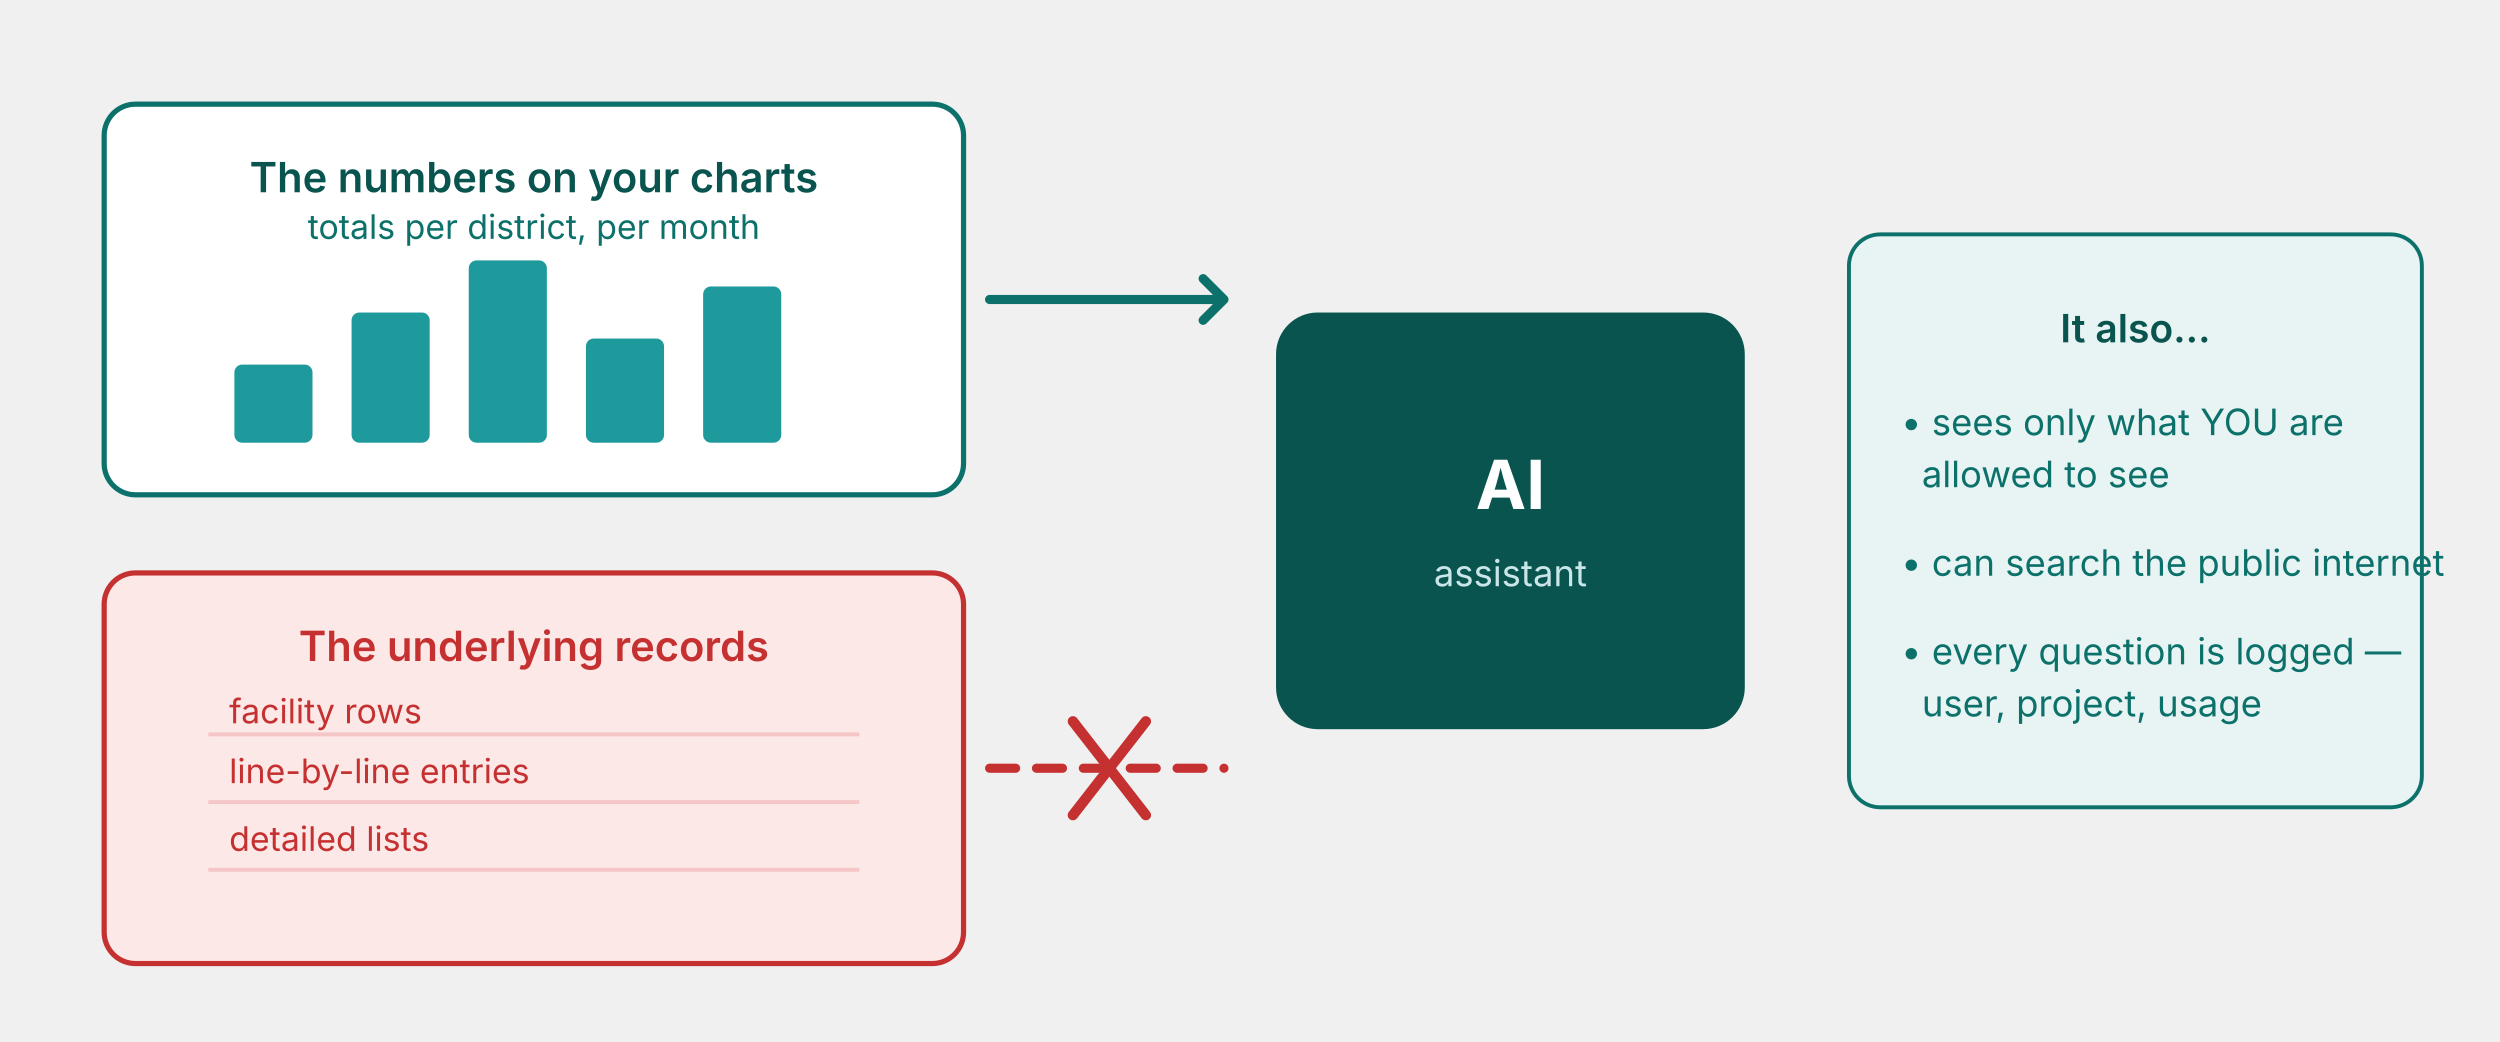
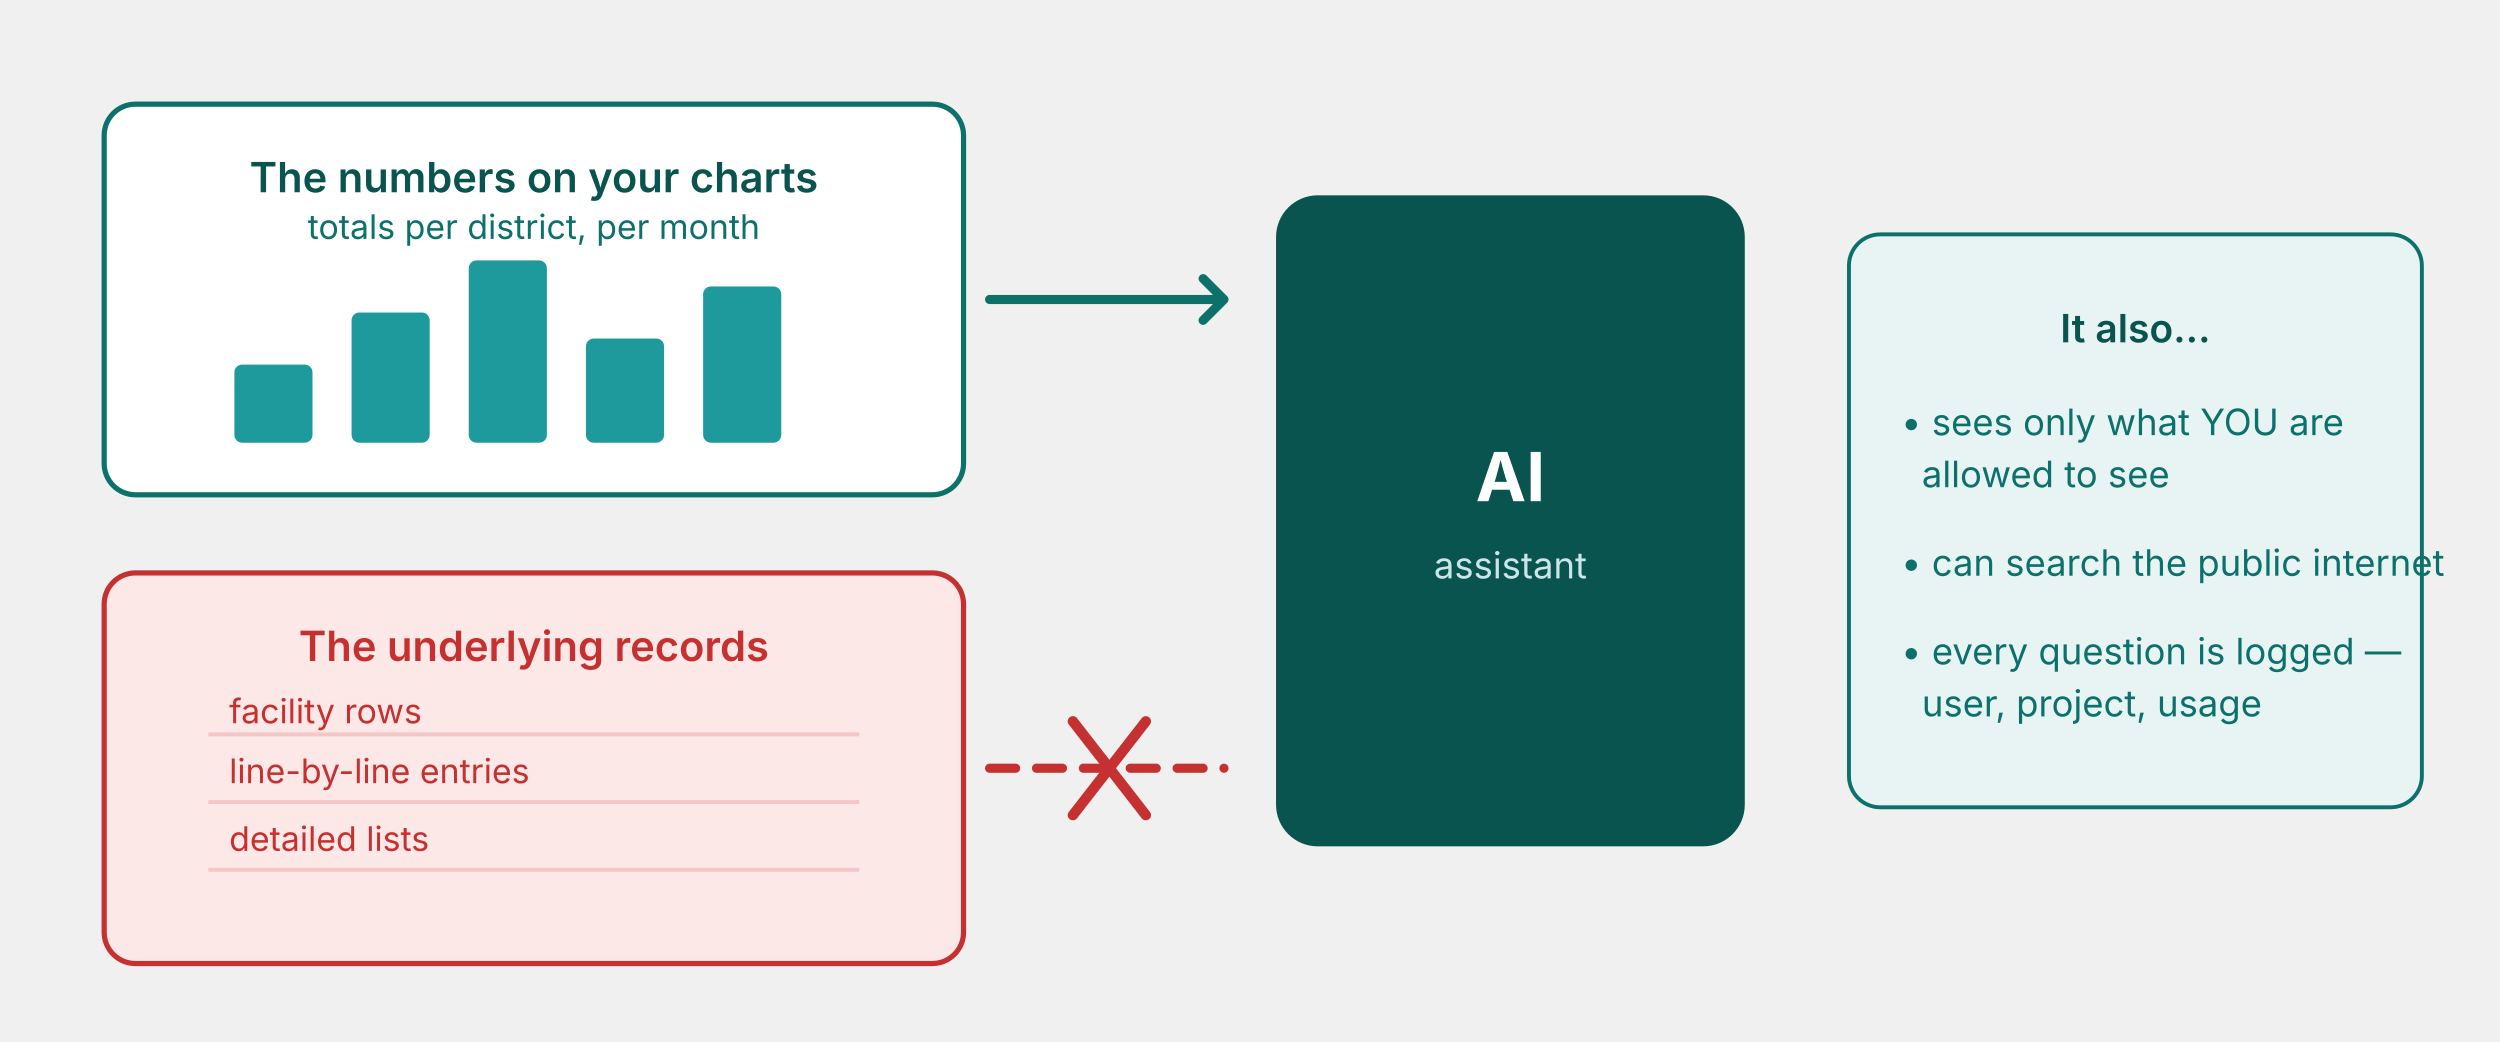
<svg xmlns="http://www.w3.org/2000/svg" viewBox="0 0 960 400" font-family="Inter, sans-serif">
  <g transform="translate(40,40)">
    <rect x="0" y="0" width="330" height="150" rx="12" fill="#FFFFFF" stroke="#0C716B" stroke-width="2" />
    <text x="165" y="28" text-anchor="middle" dominant-baseline="central" fill="#09544F" font-size="16" font-weight="600">The numbers on your charts</text>
    <g fill="#1F9A9C">
      <rect x="50" y="100" width="30" height="30" rx="3" />
      <rect x="95" y="80" width="30" height="50" rx="3" />
      <rect x="140" y="60" width="30" height="70" rx="3" />
      <rect x="185" y="90" width="30" height="40" rx="3" />
      <rect x="230" y="70" width="30" height="60" rx="3" />
    </g>
    <text x="165" y="47" text-anchor="middle" dominant-baseline="central" fill="#0C716B" font-size="13">totals per district, per month</text>
  </g>
  <g transform="translate(40,220)">
    <rect x="0" y="0" width="330" height="150" rx="12" fill="#FDE8E8" stroke="#C53030" stroke-width="2" />
    <text x="165" y="28" text-anchor="middle" dominant-baseline="central" fill="#C53030" font-size="16" font-weight="600">The underlying records</text>
    <g stroke="#F5C6C6" stroke-width="1.5">
      <line x1="40" y1="62" x2="290" y2="62" />
      <line x1="40" y1="88" x2="290" y2="88" />
      <line x1="40" y1="114" x2="290" y2="114" />
    </g>
    <g fill="#C53030" font-size="13">
      <text x="48" y="53" dominant-baseline="central">facility rows</text>
      <text x="48" y="76" dominant-baseline="central">line-by-line entries</text>
      <text x="48" y="102" dominant-baseline="central">detailed lists</text>
    </g>
  </g>
  <polyline points="380,115 470,115 462,107 470,115 462,123" fill="none" stroke="#0C716B" stroke-width="3.5" stroke-linecap="round" stroke-linejoin="round" />
  <g>
    <line x1="380" y1="295" x2="470" y2="295" stroke="#C53030" stroke-width="3.5" stroke-linecap="round" stroke-dasharray="10 8" />
    <g stroke="#C53030" stroke-width="4" stroke-linecap="round">
      <line x1="412" y1="277" x2="440" y2="313" />
      <line x1="440" y1="277" x2="412" y2="313" />
    </g>
  </g>
-   <g transform="translate(490,120)">
-     <rect x="0" y="0" width="180" height="160" rx="16" fill="#09544F" />
-     <text x="90" y="66" text-anchor="middle" dominant-baseline="central" fill="#FFFFFF" font-size="26" font-weight="700">AI</text>
-     <text x="90" y="100" text-anchor="middle" dominant-baseline="central" fill="#CAE6E9" font-size="14">assistant</text>
+   <g transform="translate(490,75)">
+     <rect x="0" y="0" width="180" height="250" rx="16" fill="#09544F" />
+     <text x="90" y="108" text-anchor="middle" dominant-baseline="central" fill="#FFFFFF" font-size="26" font-weight="700">AI</text>
+     <text x="90" y="142" text-anchor="middle" dominant-baseline="central" fill="#CAE6E9" font-size="14">assistant</text>
  </g>
  <g transform="translate(710,90)">
    <rect x="0" y="0" width="220" height="220" rx="12" fill="#E8F4F3" stroke="#0C716B" stroke-width="1.5" />
    <text x="110" y="36" text-anchor="middle" dominant-baseline="central" fill="#09544F" font-size="15" font-weight="600">It also…</text>
    <g fill="#0C716B" font-size="14">
      <text x="20" y="72" dominant-baseline="central">• sees only what YOU are</text>
      <text x="28" y="92" dominant-baseline="central">allowed to see</text>
      <text x="20" y="126" dominant-baseline="central">• can search the public internet</text>
      <text x="20" y="160" dominant-baseline="central">• every question is logged —</text>
      <text x="28" y="180" dominant-baseline="central">user, project, usage</text>
    </g>
  </g>
</svg>
